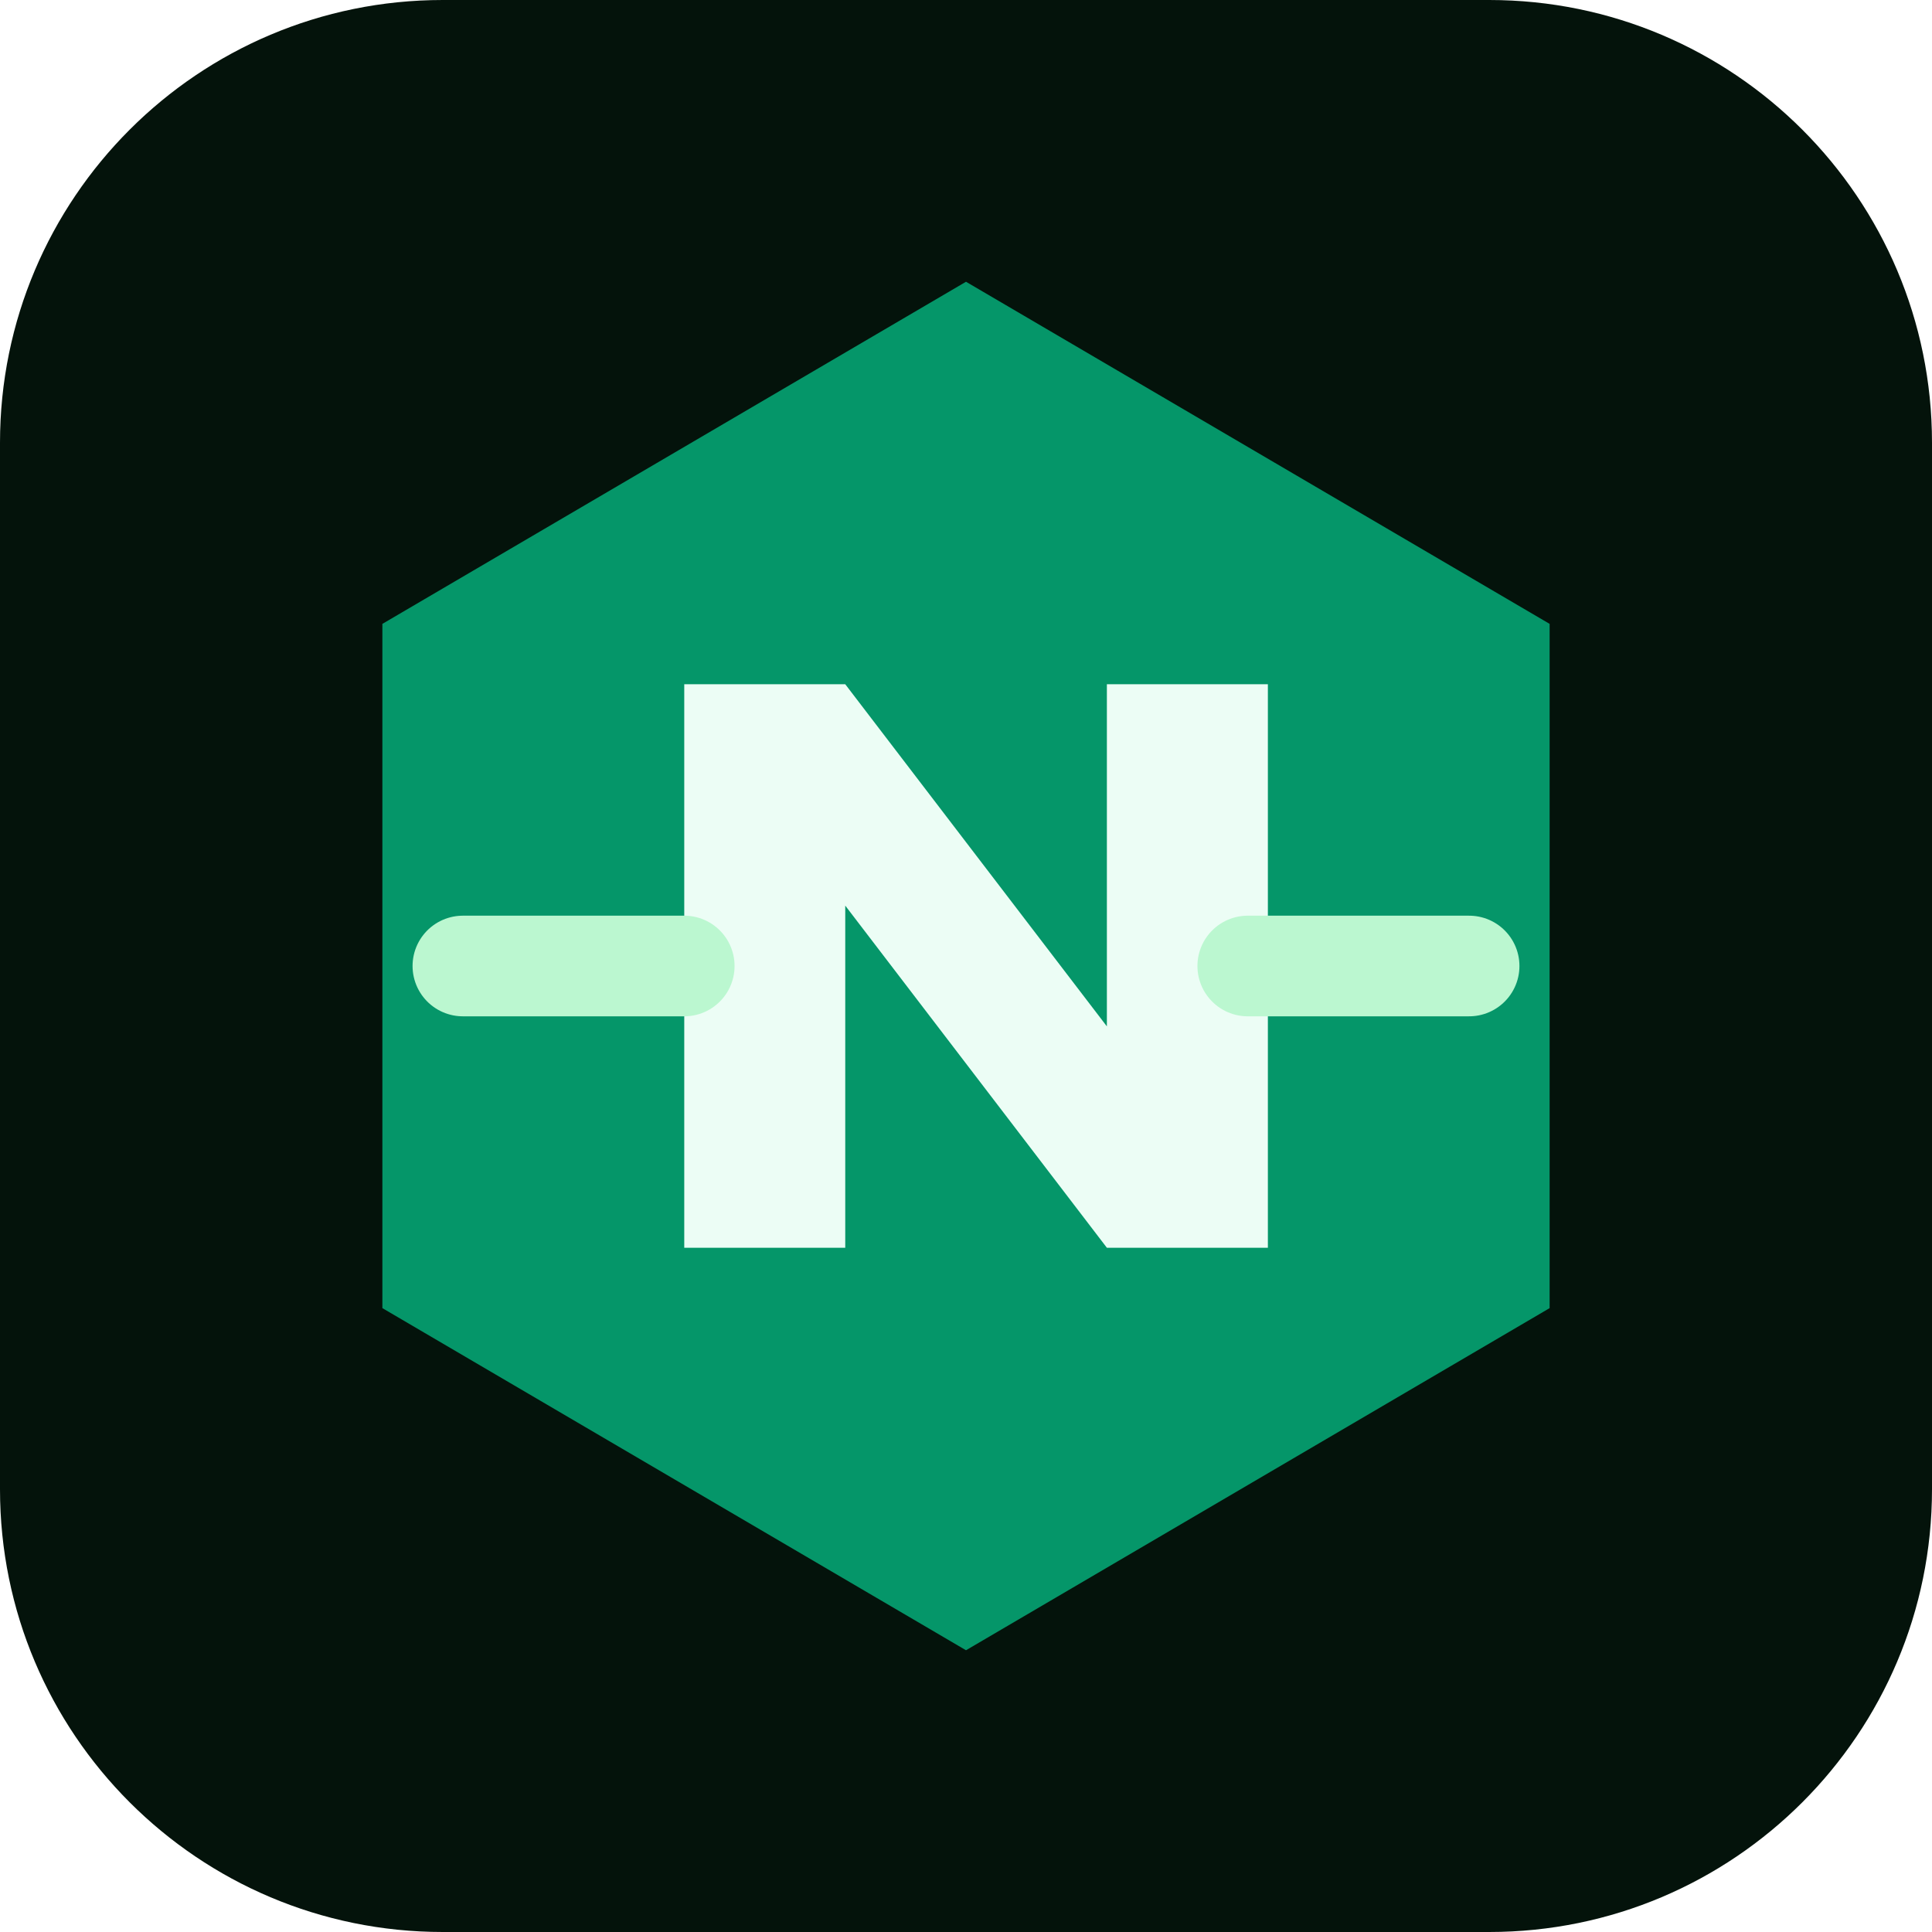
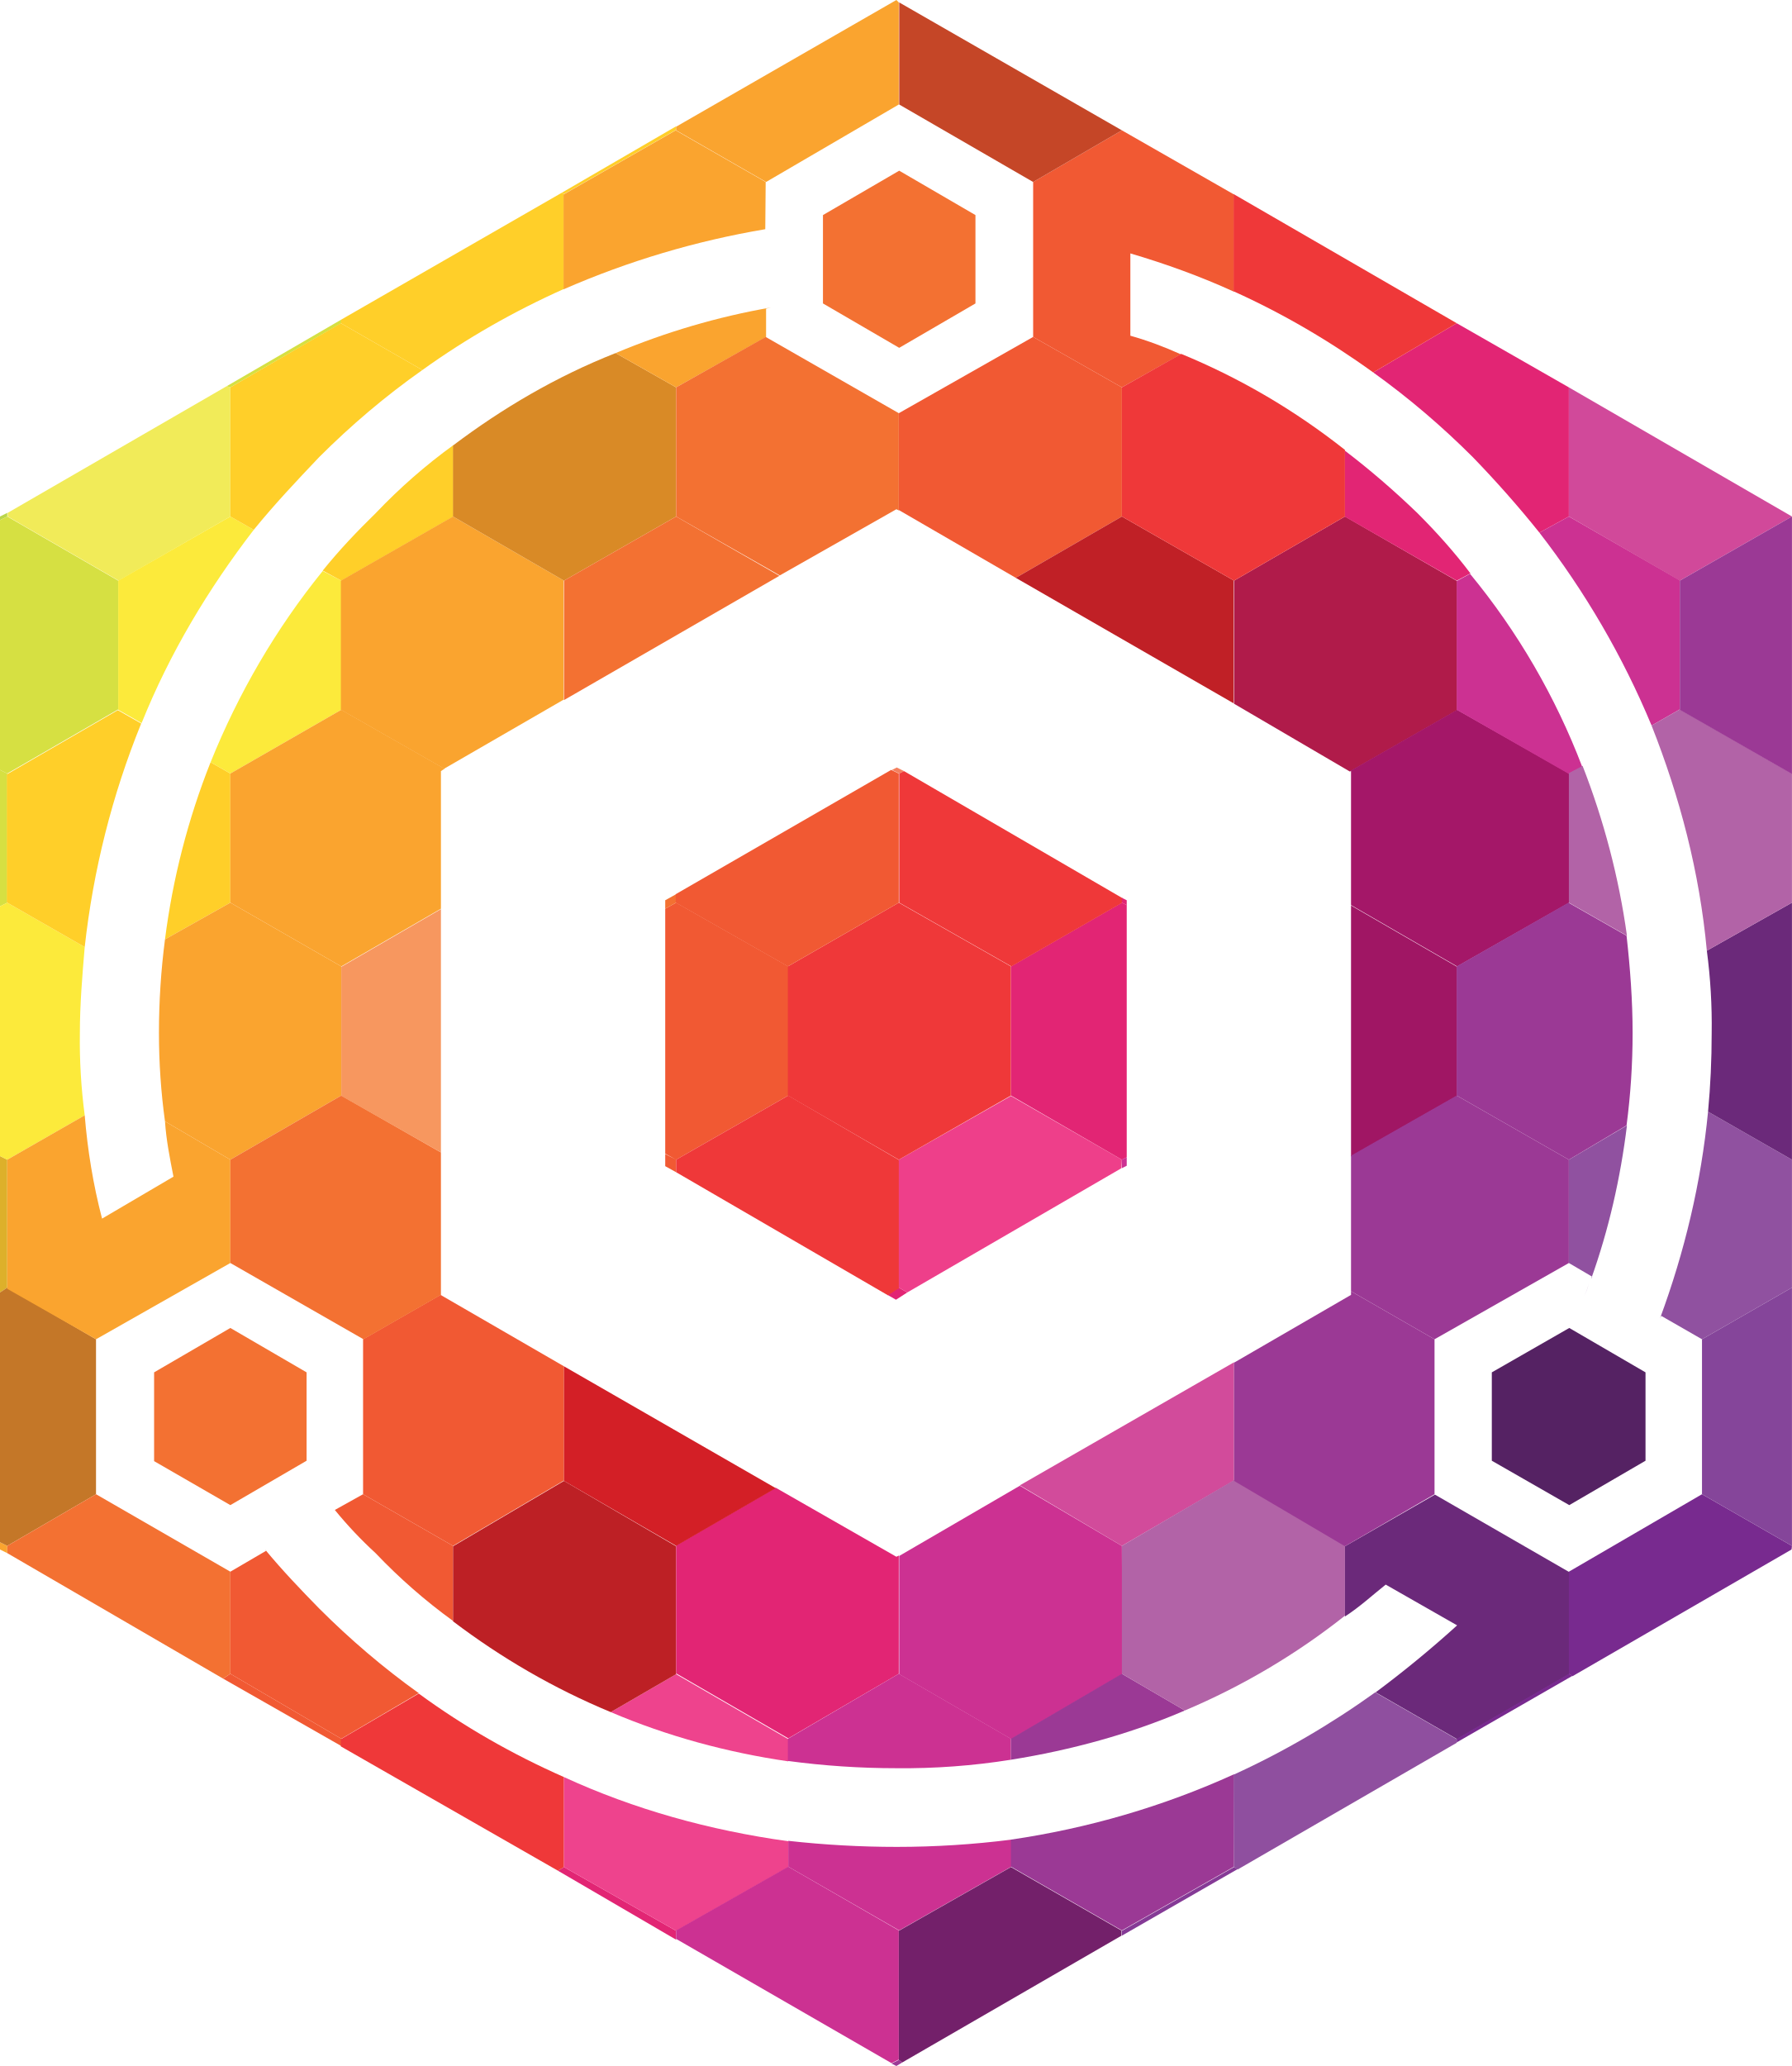
- <svg xmlns="http://www.w3.org/2000/svg" viewBox="0 0 96 96" role="img" aria-label="Nginx Proxy Manager">
-   <rect width="96" height="96" rx="22" fill="#04130b" />
-   <path d="M48 14 77 31v34L48 82 19 65V31z" fill="#059669" />
-   <path d="M34 62V34h8l13 17V34h8v28h-8L42 45v17z" fill="#ecfdf5" />
-   <path d="M23 48h11M62 48h11" stroke="#bbf7d0" stroke-width="5" stroke-linecap="round" />
+ <svg xmlns="http://www.w3.org/2000/svg" xml:space="preserve" id="Layer_1" x="0" y="0" version="1.1" viewBox="33.9 0 444.2 512">
+   <style>.st0{fill:#faa42f}.st0,.st3,.st4,.st5,.st6,.st7,.st8{fill-rule:evenodd;clip-rule:evenodd}.st3{fill:#f15933}.st4{fill:#f37132}.st5{fill:#d6e042}.st6{fill:#fcea3b}.st7{fill:#e22574}.st8{fill:#ef3839}.st10{fill:#ffcf29}.st10,.st12,.st14,.st23,.st24,.st25{fill-rule:evenodd;clip-rule:evenodd}.st12{fill:#cc3192}.st14{fill:#9b3995}.st23{fill:#b263a7}.st24{fill:#6b297a}.st25{fill:#782a8f}</style>
+   <path d="m35.7 383.1-1.8-.9v1.8l1.8.9z" class="st0" />
+   <path d="M35.7 319.1v-31.7l-1.8-.9v33.8z" style="fill-rule:evenodd;clip-rule:evenodd;fill:#ddb02a" />
+   <path d="m57.7 331.9-22-12.8-1.8 1.2v61.9l1.8.9 22-12.8z" style="fill-rule:evenodd;clip-rule:evenodd;fill:#c47728" />
+   <path d="m91 414.8 27.5 16.1v1.8L89.2 416z" class="st3" />
+   <path d="m57.7 370.3-22 12.8v1.8L89.2 416l1.8-1.2v-25.3z" class="st4" />
+   <path d="M35.7 223.7v-32l-1.8-.9v33.8z" class="st5" />
+   <path d="m33.9 286.5 1.8.9 19.2-11q-1.35-10.2-1.2-20.4c0-7 .6-14.3 1.2-21.3l-19.2-11-1.8.9z" class="st6" />
+   <path d="m35.7 319.4 22 12.5L91 313v-25.6l-16.2-9.5c.3 4.6 1.2 9.1 2.1 13.7L59.2 302c-2.2-8.4-3.6-17-4.3-25.6l-19.2 11z" class="st0" />
+   <path d="M91 414.8v-25.3l8.9-5.2-.3-.3c4.3 5.2 8.9 10 13.4 14.6 7.7 7.7 15.9 14.7 24.7 21l-19.2 11.3zm32.9-44.5 22.3 12.8v18.6q-10.35-7.5-19.2-16.8c-3.6-3.3-7-6.9-10.1-10.7z" class="st3" />
+   <path d="m201.5 478.5-27.8-15.8-1.5.9 29.3 17.1z" class="st7" />
+   <path d="m172.2 463.6 1.5-.9v-22.3c-12.7-5.6-24.8-12.5-36-20.7L118.4 431v1.8z" class="st8" />
+   <path d="M35.7 128v-.9l-1.8.9v.9z" style="fill-rule:evenodd;clip-rule:evenodd;fill:#bbd64b" />
+   <path d="M63.2 143.9 35.7 128l-1.8.9v61.9l1.8.9 27.5-15.9z" class="st5" />
+   <path d="m35.7 223.7 19.2 11c2.1-19 6.8-37.7 14-55.4l-5.8-3.3-27.5 15.9v31.8zm39.1 9.1 16.2-9.1v-32l-4.9-2.8c-5.6 14.1-9.4 28.9-11.3 43.9" class="st10" />
+   <path d="m74.8 277.9 16.2 9.5 27.5-15.9v-32L91 223.7l-16.2 9.1c-1 7.7-1.5 15.4-1.5 23.2 0 7.3.5 14.7 1.5 21.9" class="st0" />
+   <path d="M173.7 338.6v28.3l-27.5 16.2-22.3-12.8v-38.4l19.2-11z" class="st3" />
+   <path d="m173.7 462.7 27.8 15.8 27.8-15.8v-6.4c-19.5-2.7-38.2-7.9-55.6-15.9zm55.6-26.2V431l-27.8-16.1-16.2 9.4c14.1 6 28.9 10 44 12.2" style="fill-rule:evenodd;clip-rule:evenodd;fill:#ee438d" />
+   <path d="M118.5 271.5 91 287.4V313l33 18.9 19.2-11v-35.3z" class="st4" />
+   <path d="m229.3 462.6-27.8 15.8v2.1l53.4 30.8 1.8-.9v-32z" class="st12" />
+   <path d="m185.3 424.3 16.2-9.4v-31.7L173.7 367l-27.5 16.2v18.6c12 9.1 25.1 16.7 39.1 22.5" style="fill-rule:evenodd;clip-rule:evenodd;fill:#bd2025" />
+   <path d="m256.7 510.5-1.8.9 1.2.6 1.5-.9z" class="st14" />
+   <path d="m91 96-.9-.3-54.3 31.4v.9l27.5 15.9L91 128z" style="fill-rule:evenodd;clip-rule:evenodd;fill:#f1eb59" />
+   <path d="m63.2 175.9 5.8 3.3c7-17.4 16.5-33.2 27.8-47.9L91 128l-27.8 15.9zm22.9 13 4.9 2.8 27.5-15.8v-32l-4.6-2.4c-11.6 14.3-20.9 30.3-27.8 47.4" class="st6" />
+   <path d="M143.2 225.2v-34.1l.9-.6-25.6-14.6L91 191.7v32l27.5 15.8z" class="st0" />
+   <path d="M256.7 414.8v-29.3l-.6.3-29.9-17.1-24.7 14.3v31.7l27.8 16.1z" class="st7" />
+   <path d="M143.2 285.6v-60.3l-24.7 14.3v32z" style="fill-rule:evenodd;clip-rule:evenodd;fill:#f7975f" />
+   <path d="m229.3 462.6 27.5 15.8 27.8-15.8v-6.7c-9.4 1.2-18.9 1.8-28.4 1.8-9 0-17.9-.5-26.9-1.5zm55.2-26.5v-5.2l-27.8-16.1-27.5 16.1v5.5c8.9 1.2 17.9 1.8 26.9 1.8 9.5.1 19-.6 28.4-2.1" class="st12" />
+   <path d="m201.5 383.1 24.7-14.3-52.5-30.2V367z" style="fill-rule:evenodd;clip-rule:evenodd;fill:#d31f26" />
+   <path d="m312 478.5-27.5-15.8-27.8 15.8v32l.9.6 54.3-31.4v-1.2z" style="fill-rule:evenodd;clip-rule:evenodd;fill:#73206a" />
+   <path d="m91 96 27.5-15.9v-.9L90.1 95.7z" class="st5" />
+   <path d="m91 128 5.8 3.3c5.2-6.4 10.7-12.2 16.2-18 7.9-7.9 16.5-15.2 25.6-21.6l-20.2-11.6L91 96zm22.9 13.4 4.6 2.5 27.8-15.9v-17.7q-10.35 7.5-19.2 16.8c-4.7 4.6-9 9.1-13.2 14.3" class="st10" />
+   <path d="M173.7 143.9 146.2 128l-27.8 15.9v32l25.6 14.6 29.6-17.1v-29.5z" class="st0" />
+   <path d="M339.8 462.7 312 478.5v1.2l28.7-16.5z" style="fill-rule:evenodd;clip-rule:evenodd;fill:#853a96" />
+   <path d="m312 383.1-25.3-14.9-29.9 17.4v29.3l27.8 16.1 27.5-16.1z" class="st12" />
+   <path d="m284.5 462.6 27.5 15.8 27.8-15.8v-22.9c-17.6 8-36.2 13.4-55.3 16.2zm43.1-38.7-15.6-9.1-27.5 16.1v5.2c15-2.4 29.6-6.4 43.1-12.2" class="st14" />
+   <path d="m118.4 80.1 20.2 11.6c11-7.9 22.8-14.6 35.1-20.1V48.1l-.6-.3-54.6 31.4z" class="st10" />
+   <path d="m146.2 128 27.5 15.9 27.8-15.9V96l-15-8.5c-14.7 5.8-28.1 13.7-40.3 22.9z" style="fill-rule:evenodd;clip-rule:evenodd;fill:#d98a26" />
+   <path d="m339.8 462.7.9.6 54.3-31.4v-.9l-20.2-11.6c-11 7.9-22.8 14.8-35.1 20.4z" style="fill-rule:evenodd;clip-rule:evenodd;fill:#8f4f9f" />
+   <path d="m201.5 128-27.8 15.9v29.6l53.4-30.8z" class="st4" />
+   <path d="m312 383.1 27.8-16.2v-29.3l-53.1 30.5z" style="fill-rule:evenodd;clip-rule:evenodd;fill:#d24b9b" />
+   <path d="m312 414.8 15.6 9.1c14.2-6 27.6-13.9 39.7-23.5V383l-27.5-16.2-27.8 16.3z" class="st23" />
+   <path d="m173.7 48.1 27.8-15.9v-.9l-28.4 16.5z" class="st10" />
+   <path d="m186.5 87.5 15 8.5 22.3-12.5v-7l1.2-.3c-13.2 2.3-26.1 6.1-38.5 11.3m37.2-42.4-22.3-12.8-27.8 15.9v23.5c16-7 32.8-12 50-14.9z" class="st0" />
+   <path d="m374.9 419.4 20.2 11.6 27.8-16.1v-25.3l-33.3-19.2-22.3 12.8v17.4c3.7-2.4 6.7-5.2 10.1-7.9l17.7 10.1c-6.4 5.8-13.2 11.4-20.2 16.6" class="st24" />
+   <path d="M422.8 414.8 395 430.9v.9l28.7-16.5z" class="st25" />
+   <path d="m256.1 126.2.6.3v-24.1l-33-18.9L201.5 96v32l25.7 14.6z" class="st4" />
+   <path d="M389.5 370.3v-38.4L368.8 320v.9l-29 16.8V367l27.5 16.2z" class="st14" />
+   <path d="M256.7 25.9V.6l-.6-.6-54.6 31.4v.9l22.3 12.8z" class="st0" />
+   <path d="M256.7 102.4 290 83.5 312 96v32l-26.3 15.2-29-16.8z" class="st3" />
+   <path d="m478.1 383.1-22.3-12.8-33 19.2v25.3l.9.6L478 384z" class="st25" />
+   <path d="M395.1 271.6v-32l-26.3-15.2v62.2z" style="fill-rule:evenodd;clip-rule:evenodd;fill:#a01664" />
+   <path d="M339.8 143.9 312 128l-26.3 15.2 54 31.1v-30.4z" style="fill-rule:evenodd;clip-rule:evenodd;fill:#c02026" />
+   <path d="M422.8 313v-25.6L395 271.5l-26.2 14.9V320l20.7 11.9z" class="st14" />
+   <path d="m290 45.1 22-12.8 27.8 15.9v24.1c-8.3-3.8-16.9-6.9-25.7-9.5v20.4c4.3 1.2 8.5 2.8 12.5 4.6L312 96l-22-12.5z" class="st3" />
+   <path d="M426.5 321.2c.6-.9 1-2 1.2-3.1-.2 1.2-.6 2.2-1.2 3.1m1.8-4.2c4.4-12.3 7.3-25.1 8.9-38.1l-14.4 8.5V313l5.8 3.4zm27.5 14.9 22.3-12.8v-31.7l-20.8-11.9c-1.7 17.5-5.8 34.7-11.9 51.2l.3-.6z" style="fill-rule:evenodd;clip-rule:evenodd;fill:#9051a0" />
+   <path d="m367.3 128-27.5 15.9v30.5l28.7 16.8 26.6-15.2v-32z" style="fill-rule:evenodd;clip-rule:evenodd;fill:#b01b4a" />
+   <path d="M312 32.3 256.8.6v25.3L290 45.1z" style="fill-rule:evenodd;clip-rule:evenodd;fill:#c54627" />
+   <path d="M422.9 223.7v-32l-27.8-15.8-26.6 15.2h.3v33.2l26.3 15.2z" style="fill-rule:evenodd;clip-rule:evenodd;fill:#a41768" />
+   <path d="m312 128 27.8 15.9 27.5-15.9v-16.5c-12.4-9.8-26-17.8-40.6-23.8L312 96z" class="st8" />
+   <path d="m395 271.5 27.8 15.9 14.3-8.5c1-7.6 1.5-15.2 1.5-22.9 0-8-.6-16.1-1.5-24.1l-14.4-8.2-27.7 15.8z" class="st14" />
+   <path d="m457.3 275.5 20.8 11.9v-63.7L457 235.6q1.35 10.2 1.2 20.4c0 6.7-.3 13.1-.9 19.5" class="st24" />
+   <path d="m367.2 128 27.8 15.9 3.4-1.8c-4-5.3-8.4-10.2-13.1-14.9-5.7-5.5-11.7-10.7-18-15.5V128zm48.3 4 7.3-4V96L395 80.1l-20.7 12.2c8.8 6.3 17.1 13.4 24.7 21 5.8 6 11.3 12.2 16.5 18.7" class="st7" />
+   <path d="M478.1 287.4v32z" class="st25" />
+   <path d="m395 175.9 27.8 15.9 3.3-1.8c-6.6-17.3-16-33.5-27.8-47.8L395 144zm48.3 3.9 7-4v-32L422.8 128l-7.3 4c11.3 14.6 20.7 30.7 27.8 47.8" class="st12" />
+   <path d="M374.3 92.3 395 80.1l-55.3-32v24.1c12.2 5.5 23.8 12.3 34.6 20.1" class="st8" />
+   <path d="m422.8 223.7 14.4 8.2c-2-14.4-5.7-28.5-11-42.1l-3.4 1.8zm34.2 11.9 21.1-11.9v-32l-27.8-15.9-7 4c7 17.7 11.9 36.3 13.7 55.8" class="st23" />
+   <path d="m450.3 143.9 27.8-15.9-55.3-32v32z" style="fill-rule:evenodd;clip-rule:evenodd;fill:#d1499a" />
+   <path d="M450.3 143.9v32l27.8 15.9V128z" class="st14" />
+   <path d="m478.1 319.1-22.3 12.8v38.4l22.3 12.8z" style="fill-rule:evenodd;clip-rule:evenodd;fill:#85459a" />
+   <path d="M201.5 287.4v3.1l-2.7-1.5v-3zm27.8-15.9-27.8 15.9-2.7-1.5v-60.7l2.7-1.5 27.8 15.8z" class="st3" />
+   <path d="m256.7 319.1-2.8 1.8 2.1 1.2 2.8-1.8z" class="st7" />
+   <path d="m229.3 271.5-27.8 15.9v3.1L254 321l2.8-1.8v-31.7z" class="st8" />
+   <path d="m312 287.4-27.5-15.8-27.8 15.8v31.7l2.1 1.2 53.1-30.8z" style="fill-rule:evenodd;clip-rule:evenodd;fill:#ee3f8a" />
+   <path d="m284.5 239.5-27.8-15.8-27.5 15.8v32l27.5 15.9 27.8-15.9z" class="st8" />
+   <path d="m313.2 224.3-1.2-.6-27.5 15.8v32l27.5 15.9 1.2-.6z" class="st7" />
+   <path d="M312 287.4v2.1l1.2-.6v-2.1z" class="st12" />
+   <path d="M201.5 223.7v-2.1l-2.7 1.5v2.1z" class="st4" />
+   <path d="M256.7 191.7v32l-27.5 15.8-27.8-15.8v-2.1l53.4-30.8z" class="st3" />
+   <path d="m256.8 191.7-1.8-.9 1.2-.6 1.8.9z" style="fill-rule:evenodd;clip-rule:evenodd;fill:#f4805f" />
+   <path d="m312 222.5-54-31.4-1.2.6v32l27.8 15.8 27.5-15.8v-1.2z" class="st8" />
+   <path d="M313.2 224.3v-1.2l-1.2-.6v1.2z" class="st7" />
+   <path d="m275.7 53.3-18.9-11-18.9 11v21.9l18.9 11 18.9-11z" class="st4" />
+   <path d="m441.8 340.1-18.9-11-19.2 11V362l19.2 11 18.9-11z" style="fill-rule:evenodd;clip-rule:evenodd;fill:#552263" />
+   <path d="m109.9 340.1-18.9-11-18.9 11v22L91 373l18.9-11z" class="st4" />
</svg>
